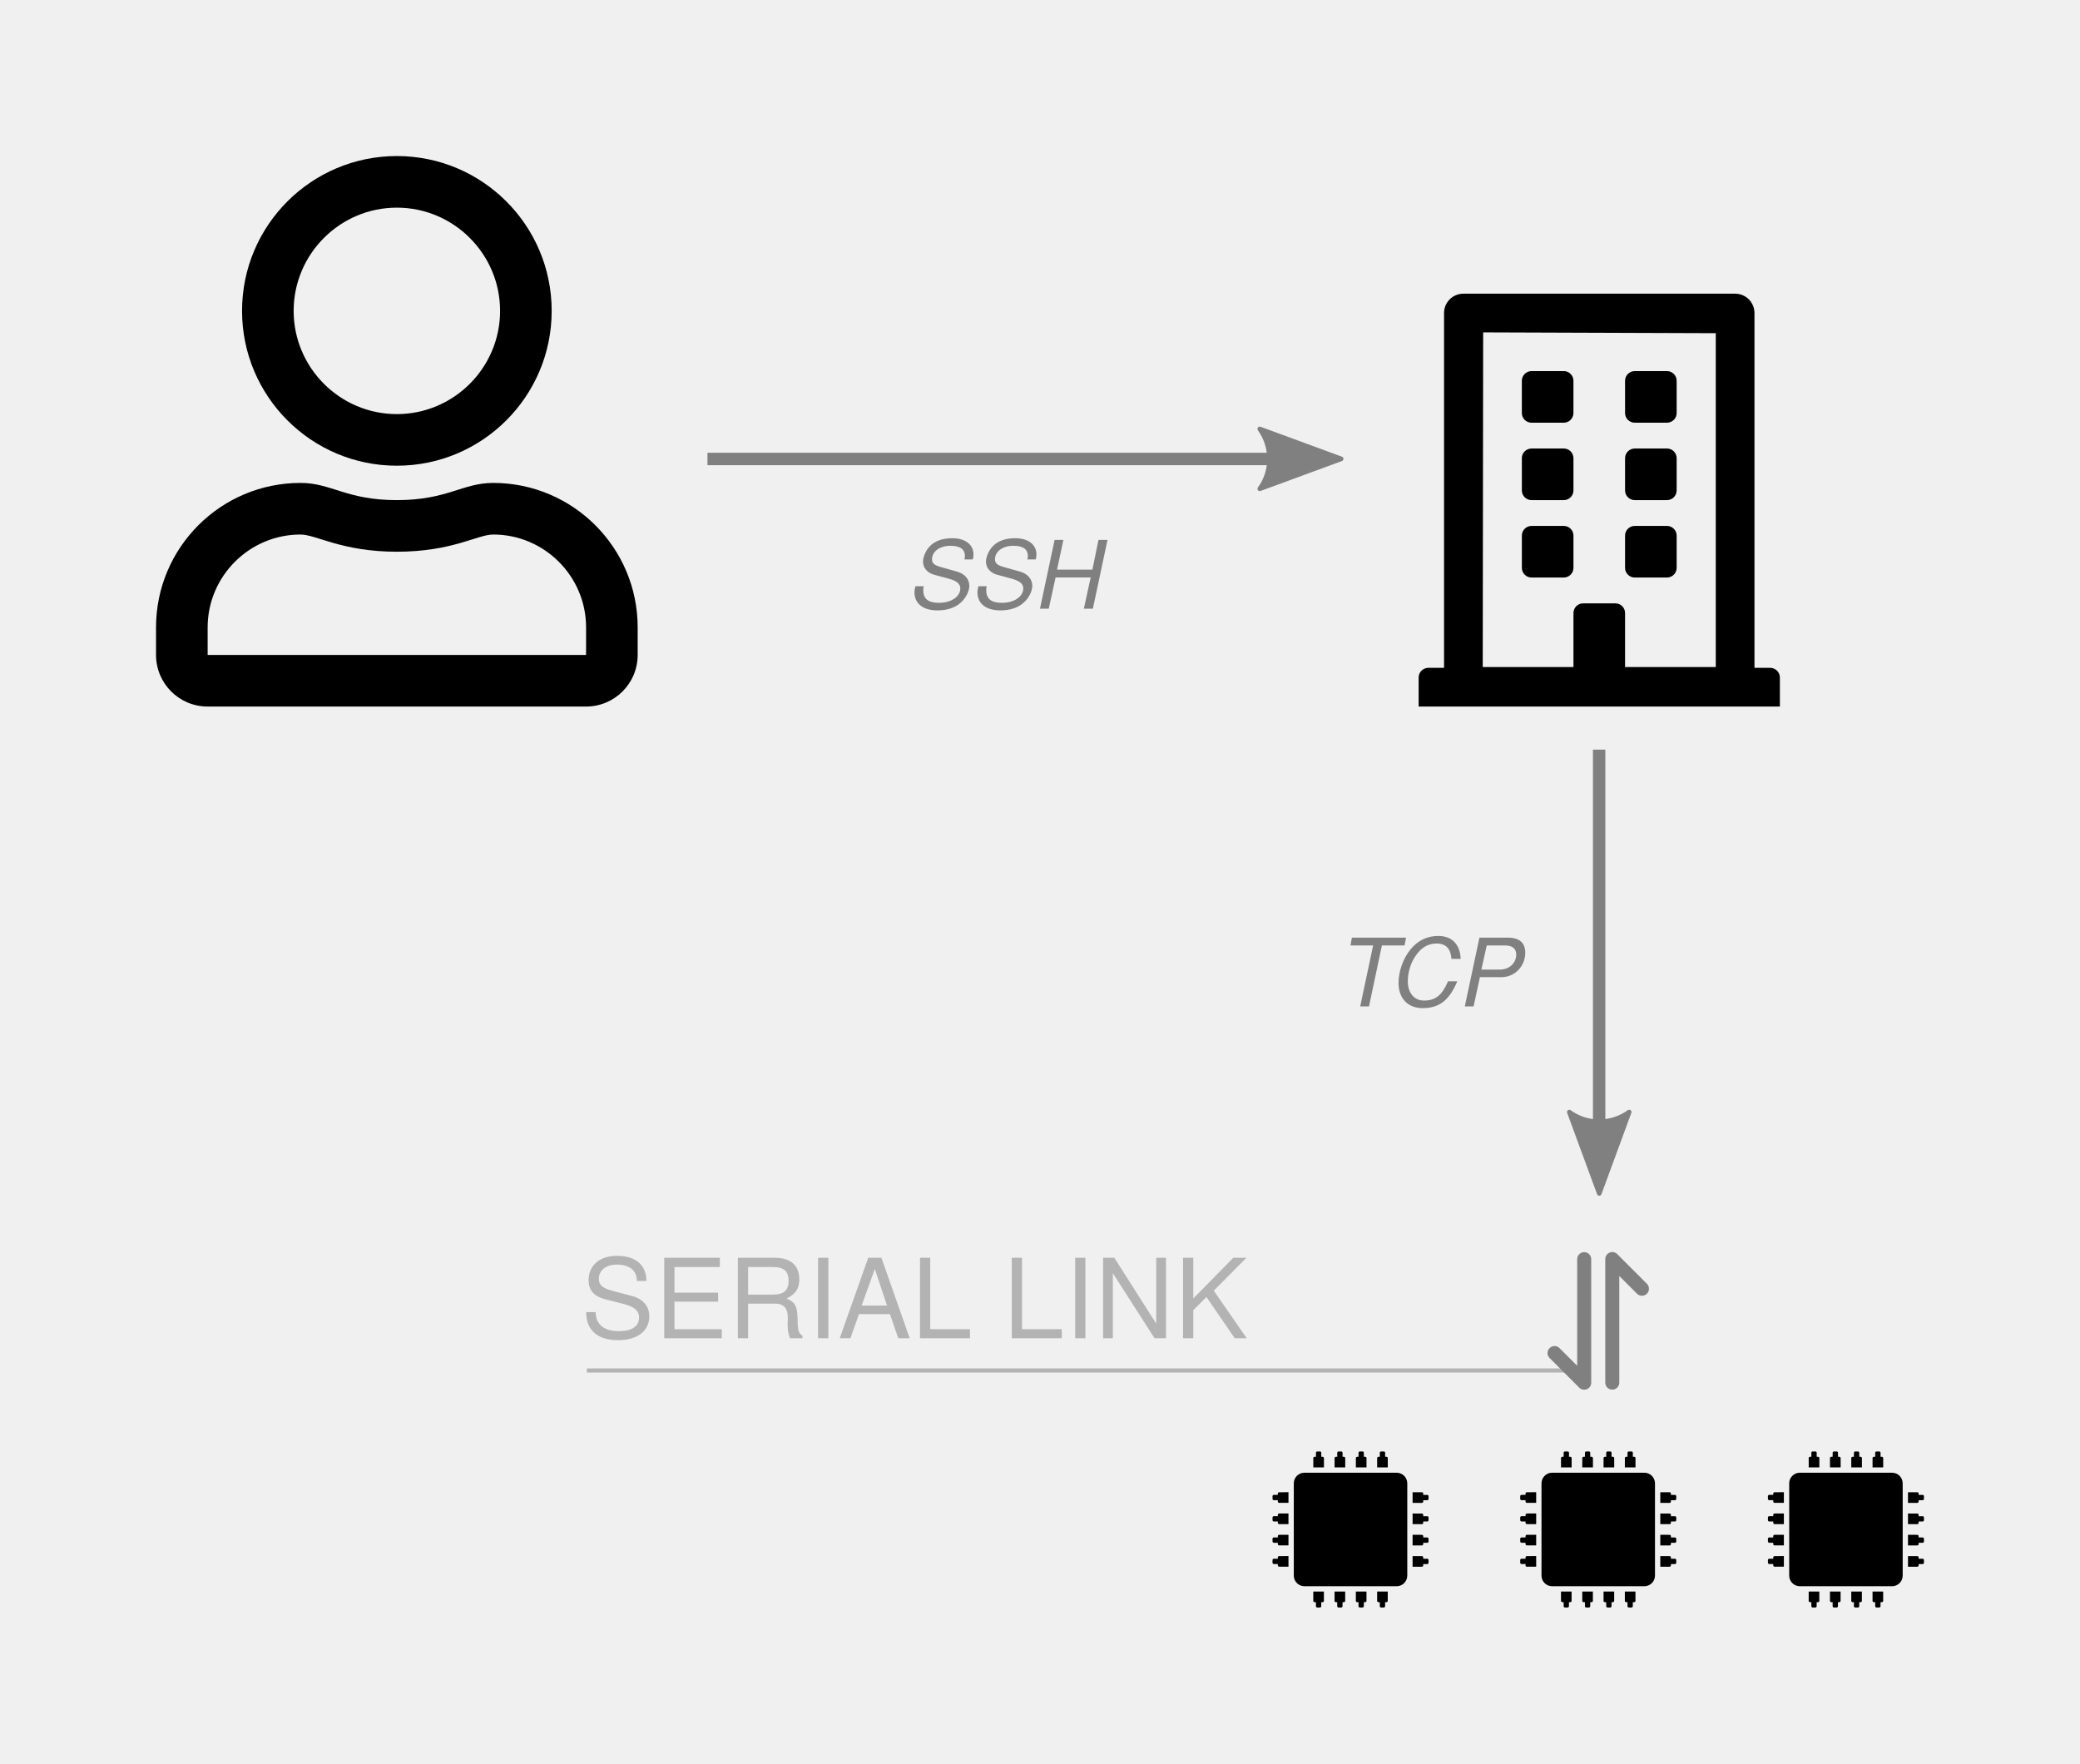
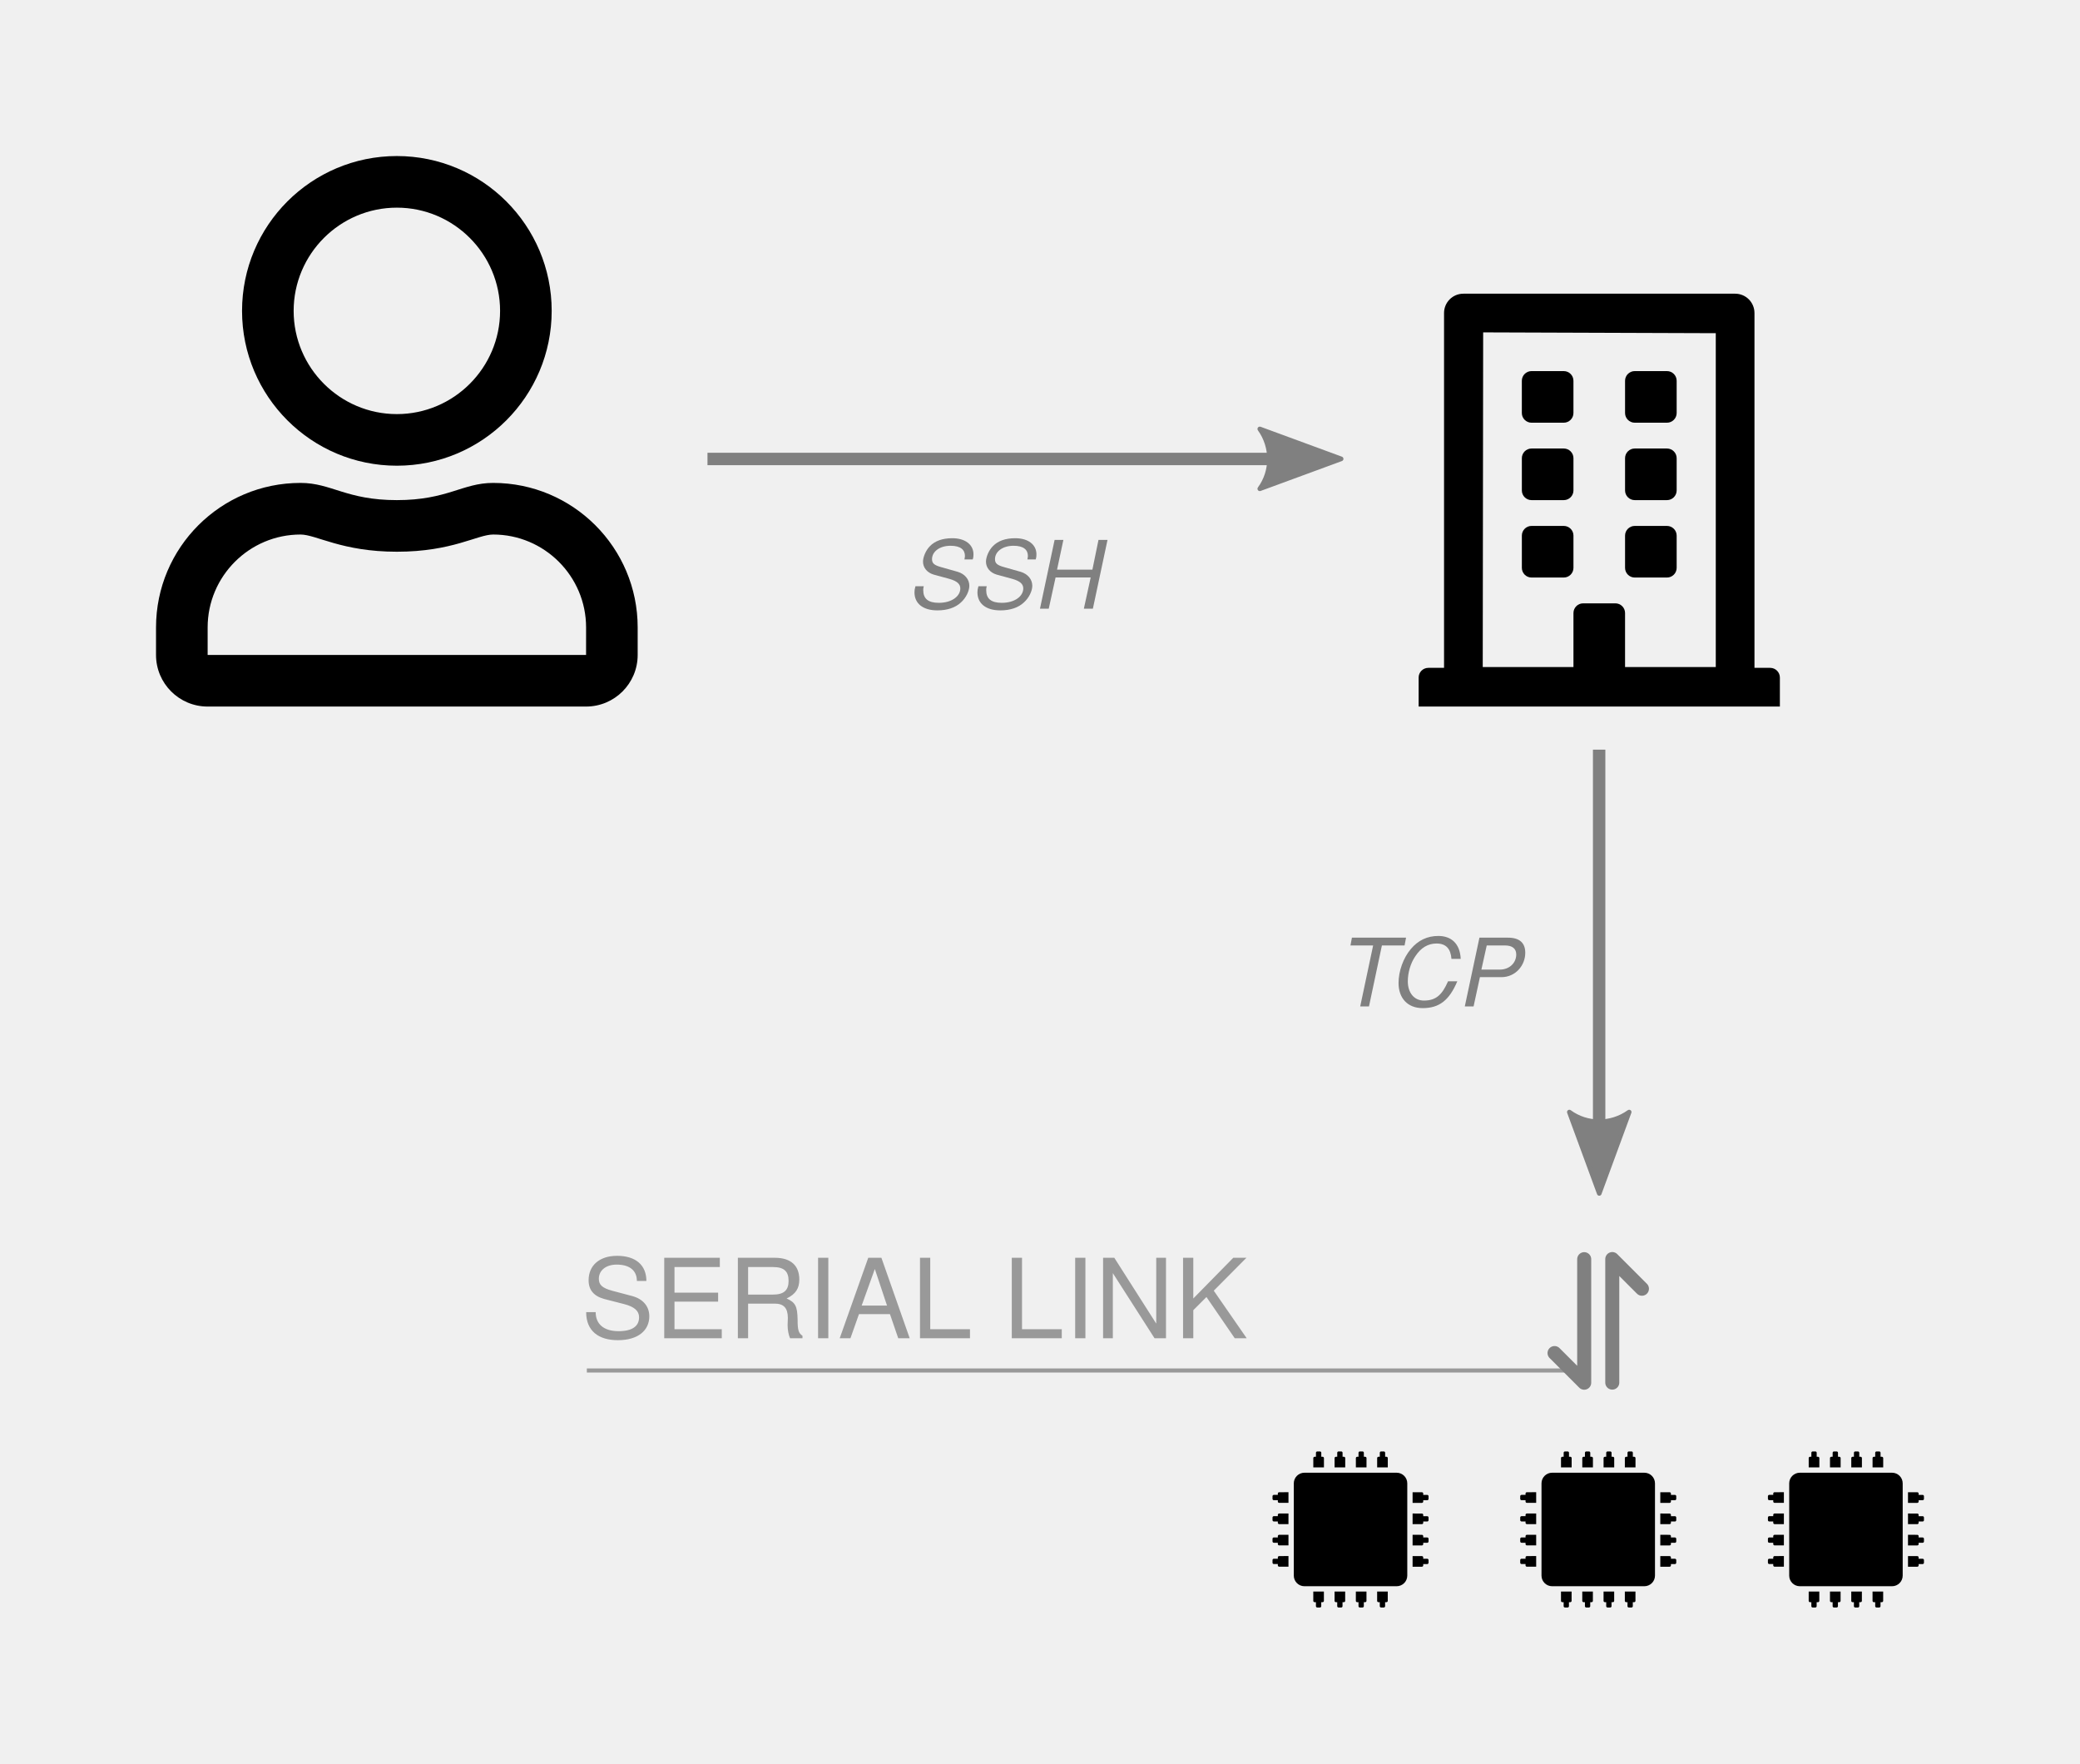
<svg xmlns="http://www.w3.org/2000/svg" width="133.304mm" height="113.013mm" viewBox="0 0 133.304 113.013" version="1.1" id="svg847">
  <defs id="defs841">
    <marker orient="auto" refY="0" refX="0" id="marker1070" style="overflow:visible">
      <path id="path1068" style="fill:#808080;fill-opacity:1;fill-rule:evenodd;stroke:#808080;stroke-width:0.625;stroke-linejoin:round;stroke-opacity:1" d="M 8.719,4.034 -2.207,0.016 8.719,-4.002 c -1.745,2.372 -1.735,5.617 -6e-7,8.035 z" transform="scale(-0.6)" />
    </marker>
    <marker orient="auto" refY="0" refX="0" id="marker1030" style="overflow:visible">
      <path id="path1028" style="fill:#808080;fill-opacity:1;fill-rule:evenodd;stroke:#808080;stroke-width:0.625;stroke-linejoin:round;stroke-opacity:1" d="M 8.719,4.034 -2.207,0.016 8.719,-4.002 c -1.745,2.372 -1.735,5.617 -6e-7,8.035 z" transform="scale(-0.6)" />
    </marker>
    <marker style="overflow:visible" id="marker2663" refX="0" refY="0" orient="auto">
      <path transform="scale(-0.6)" d="M 8.719,4.034 -2.207,0.016 8.719,-4.002 c -1.745,2.372 -1.735,5.617 -6e-7,8.035 z" style="fill:#808080;fill-opacity:1;fill-rule:evenodd;stroke:#808080;stroke-width:0.625;stroke-linejoin:round;stroke-opacity:1" id="path2661" />
    </marker>
    <marker orient="auto" refY="0" refX="0" id="marker2657" style="overflow:visible">
      <path id="path2655" style="fill:#000000;fill-opacity:1;fill-rule:evenodd;stroke:#000000;stroke-width:0.625;stroke-linejoin:round;stroke-opacity:1" d="M 8.719,4.034 -2.207,0.016 8.719,-4.002 c -1.745,2.372 -1.735,5.617 -6e-7,8.035 z" transform="matrix(-1.1,0,0,-1.1,-1.1,0)" />
    </marker>
    <marker orient="auto" refY="0" refX="0" id="Arrow2Lend" style="overflow:visible">
      <path id="path2406" style="fill:#000000;fill-opacity:1;fill-rule:evenodd;stroke:#000000;stroke-width:0.625;stroke-linejoin:round;stroke-opacity:1" d="M 8.719,4.034 -2.207,0.016 8.719,-4.002 c -1.745,2.372 -1.735,5.617 -6e-7,8.035 z" transform="matrix(-1.1,0,0,-1.1,-1.1,0)" />
    </marker>
    <marker orient="auto" refY="0" refX="0" id="EmptyTriangleOutL" style="overflow:visible">
      <path id="path2545" d="M 5.77,0 -2.88,5 V -5 Z" style="fill:#ffffff;fill-rule:evenodd;stroke:#000000;stroke-width:1pt;stroke-opacity:1" transform="matrix(0.8,0,0,0.8,-4.8,0)" />
    </marker>
    <marker orient="auto" refY="0" refX="0" id="TriangleOutL" style="overflow:visible">
      <path id="path2527" d="M 5.77,0 -2.88,5 V -5 Z" style="fill:#000000;fill-opacity:1;fill-rule:evenodd;stroke:#000000;stroke-width:1pt;stroke-opacity:1" transform="scale(0.8)" />
    </marker>
    <marker orient="auto" refY="0" refX="0" id="marker924" style="overflow:visible">
      <path id="path922" style="fill:#808080;fill-opacity:1;fill-rule:evenodd;stroke:#808080;stroke-width:0.625;stroke-linejoin:round;stroke-opacity:1" d="M 8.719,4.034 -2.207,0.016 8.719,-4.002 c -1.745,2.372 -1.735,5.617 -6e-7,8.035 z" transform="scale(-0.6)" />
    </marker>
  </defs>
  <g id="layer2">
-     <path style="display:inline;fill:none;stroke:#b3b3b3;stroke-width:0.265;stroke-linecap:butt;stroke-linejoin:miter;stroke-miterlimit:4;stroke-dasharray:none;stroke-opacity:1" d="m 100.648,87.824 c -21.013,0 -42.025,0 -63.038,0" id="path1056" />
-     <text id="text1238" y="85.756" x="37.223" style="font-style:normal;font-variant:normal;font-weight:normal;font-stretch:normal;font-size:7.056px;line-height:1.25;font-family:'Helvetica Neue';-inkscape-font-specification:'Helvetica Neue, Normal';font-variant-ligatures:normal;font-variant-caps:normal;font-variant-numeric:normal;font-feature-settings:normal;text-align:start;letter-spacing:0px;word-spacing:0px;writing-mode:lr-tb;text-anchor:start;display:inline;fill:#b3b3b3;fill-opacity:1;stroke:none;stroke-width:0.265" xml:space="preserve">
-       <tspan style="stroke-width:0.265" id="tspan1240" x="37.223" y="85.756">SERIAL LINK</tspan>
+     <path style="display:inline;fill:none;stroke:#999999;stroke-width:0.265;stroke-linecap:butt;stroke-linejoin:miter;stroke-miterlimit:4;stroke-dasharray:none;stroke-opacity:1" d="m 100.648,87.824 c -21.013,0 -42.025,0 -63.038,0" id="path1056" />
+     <text id="text1238" y="85.756" x="37.223" style="font-style:normal;font-variant:normal;font-weight:normal;font-stretch:normal;font-size:7.056px;line-height:1.25;font-family:'Helvetica Neue';-inkscape-font-specification:'Helvetica Neue, Normal';font-variant-ligatures:normal;font-variant-caps:normal;font-variant-numeric:normal;font-feature-settings:normal;text-align:start;letter-spacing:0px;word-spacing:0px;writing-mode:lr-tb;text-anchor:start;display:inline;fill:#999999;fill-opacity:1;stroke:none;stroke-width:0.265;" xml:space="preserve">
+       <tspan style="stroke-width:0.265;fill:#999999;" id="tspan1240" x="37.223" y="85.756">SERIAL LINK</tspan>
    </text>
  </g>
  <g id="layer1" transform="translate(-27.48254,-179.9123)" style="display:inline">
    <path id="path2302" d="m 72.824,209.325 c 0,0 39.556,0 39.556,0" style="fill:none;stroke:#808080;stroke-width:0.795;stroke-linecap:butt;stroke-linejoin:miter;stroke-miterlimit:4;stroke-dasharray:none;stroke-opacity:1;marker-end:url(#marker2663)" />
    <path id="path998" d="m 59.09,210.859 c -1.977,0 -2.928,1.102 -6.174,1.102 -3.245,0 -4.189,-1.102 -6.174,-1.102 -5.113,0 -9.26,4.148 -9.26,9.26 v 1.764 c 0,1.826 1.481,3.307 3.307,3.307 h 24.254 c 1.826,0 3.307,-1.481 3.307,-3.307 v -1.764 c 0,-5.113 -4.148,-9.26 -9.26,-9.26 z m 5.953,11.024 H 40.79 v -1.764 c 0,-3.28 2.673,-5.953 5.953,-5.953 1.006,0 2.639,1.102 6.174,1.102 3.562,0 5.161,-1.102 6.174,-1.102 3.28,0 5.953,2.673 5.953,5.953 z M 52.917,209.756 c 5.478,0 9.922,-4.444 9.922,-9.922 0,-5.478 -4.444,-9.922 -9.922,-9.922 -5.478,0 -9.922,4.444 -9.922,9.922 0,5.478 4.444,9.922 9.922,9.922 z m 0,-16.537 c 3.645,0 6.615,2.97 6.615,6.615 0,3.645 -2.97,6.615 -6.615,6.615 -3.645,0 -6.615,-2.97 -6.615,-6.615 0,-3.645 2.97,-6.615 6.615,-6.615 z" style="fill:currentColor;stroke-width:0.069" />
    <path id="path3085" d="m 111.905,272.925 c -0.047,0 -0.085,0.038 -0.085,0.085 v 0.256 h -0.085 c -0.047,0 -0.085,0.038 -0.085,0.085 v 0.597 h 0.682 v -0.597 c 0,-0.047 -0.038,-0.085 -0.085,-0.085 h -0.085 v -0.256 c 0,-0.047 -0.038,-0.085 -0.085,-0.085 z m 1.364,0 c -0.047,0 -0.085,0.038 -0.085,0.085 v 0.256 h -0.085 c -0.047,0 -0.085,0.038 -0.085,0.085 v 0.597 h 0.682 v -0.597 c 0,-0.047 -0.038,-0.085 -0.085,-0.085 h -0.085 v -0.256 c 0,-0.047 -0.038,-0.085 -0.085,-0.085 z m 1.364,0 c -0.047,0 -0.085,0.038 -0.085,0.085 v 0.256 h -0.085 c -0.047,0 -0.085,0.038 -0.085,0.085 v 0.597 h 0.682 v -0.597 c 0,-0.047 -0.038,-0.085 -0.085,-0.085 h -0.085 v -0.256 c 0,-0.047 -0.038,-0.085 -0.085,-0.085 z m 1.364,0 c -0.047,0 -0.085,0.038 -0.085,0.085 v 0.256 h -0.085 c -0.047,0 -0.085,0.038 -0.085,0.085 v 0.597 h 0.682 v -0.597 c 0,-0.047 -0.038,-0.085 -0.085,-0.085 h -0.085 v -0.256 c 0,-0.047 -0.038,-0.085 -0.085,-0.085 z m -4.915,1.363 c -0.377,0 -0.682,0.305 -0.682,0.682 v 5.91 c 0,0.377 0.305,0.682 0.682,0.682 h 5.909 c 0.377,0 0.682,-0.305 0.682,-0.682 v -5.91 c 0,-0.377 -0.305,-0.682 -0.682,-0.682 z m -1.62,1.25 c -0.047,0 -0.085,0.038 -0.085,0.085 v 0.085 h -0.256 c -0.047,0 -0.085,0.038 -0.085,0.085 v 0.171 c 0,0.047 0.038,0.085 0.085,0.085 h 0.256 v 0.085 c 2e-5,0.047 0.038,0.085 0.085,0.085 h 0.597 v -0.682 z m 8.551,0 v 0.682 h 0.597 c 0.047,0 0.085,-0.038 0.085,-0.085 v -0.085 h 0.256 c 0.047,0 0.085,-0.038 0.085,-0.085 v -0.171 c 0,-0.047 -0.038,-0.085 -0.085,-0.085 h -0.256 v -0.085 c 0,-0.047 -0.038,-0.085 -0.085,-0.085 z m -8.551,1.364 c -0.047,0 -0.085,0.038 -0.085,0.085 v 0.085 h -0.256 c -0.047,0 -0.085,0.038 -0.085,0.085 v 0.17 c 0,0.047 0.038,0.085 0.085,0.085 h 0.256 v 0.085 c 0,0.047 0.038,0.085 0.085,0.085 h 0.597 v -0.682 z m 8.551,0 v 0.682 h 0.597 c 0.047,0 0.085,-0.038 0.085,-0.085 v -0.085 h 0.256 c 0.047,0 0.085,-0.038 0.085,-0.085 v -0.17 c 0,-0.047 -0.038,-0.085 -0.085,-0.085 h -0.256 v -0.085 c 0,-0.047 -0.038,-0.085 -0.085,-0.085 z m -8.551,1.364 c -0.047,0 -0.085,0.038 -0.085,0.085 v 0.085 h -0.256 c -0.047,0 -0.085,0.038 -0.085,0.085 v 0.17 c 0,0.047 0.038,0.085 0.085,0.085 h 0.256 v 0.085 c 0,0.047 0.038,0.085 0.085,0.085 h 0.597 v -0.682 z m 8.551,0 v 0.682 h 0.597 c 0.047,0 0.085,-0.038 0.085,-0.085 v -0.085 h 0.256 c 0.047,0 0.085,-0.038 0.085,-0.085 v -0.17 c 0,-0.047 -0.038,-0.085 -0.085,-0.085 h -0.256 v -0.085 c 0,-0.047 -0.038,-0.085 -0.085,-0.085 z m -8.551,1.364 c -0.047,0 -0.085,0.038 -0.085,0.085 v 0.085 h -0.256 c -0.047,0 -0.085,0.038 -0.085,0.085 v 0.17 c 0,0.047 0.038,0.085 0.085,0.085 h 0.256 v 0.085 c 0,0.047 0.038,0.085 0.085,0.085 h 0.597 v -0.682 z m 8.551,0 v 0.682 h 0.597 c 0.047,0 0.085,-0.038 0.085,-0.085 v -0.085 h 0.256 c 0.047,0 0.085,-0.038 0.085,-0.085 v -0.17 c 0,-0.047 -0.038,-0.085 -0.085,-0.085 h -0.256 v -0.085 c 0,-0.047 -0.038,-0.085 -0.085,-0.085 z m -6.364,2.272 v 0.597 c 0,0.047 0.038,0.085 0.085,0.085 h 0.085 v 0.256 c 0,0.047 0.038,0.085 0.085,0.085 h 0.17 c 0.047,0 0.085,-0.038 0.085,-0.085 v -0.256 h 0.085 c 0.047,-10e-6 0.085,-0.038 0.085,-0.085 v -0.597 z m 1.364,0 v 0.597 c 0,0.047 0.038,0.085 0.085,0.085 h 0.085 v 0.256 c 0,0.047 0.038,0.085 0.085,0.085 h 0.17 c 0.047,0 0.085,-0.038 0.085,-0.085 v -0.256 h 0.085 c 0.047,-10e-6 0.085,-0.038 0.085,-0.085 v -0.597 z m 1.364,0 v 0.597 c 0,0.047 0.038,0.085 0.085,0.085 h 0.085 v 0.256 c 0,0.047 0.038,0.085 0.085,0.085 h 0.171 c 0.047,0 0.085,-0.038 0.085,-0.085 v -0.256 h 0.085 c 0.047,0 0.085,-0.038 0.085,-0.085 v -0.597 z m 1.364,0 v 0.597 c 0,0.047 0.038,0.085 0.085,0.085 h 0.085 v 0.256 c 0,0.047 0.038,0.085 0.085,0.085 h 0.171 c 0.047,0 0.085,-0.038 0.085,-0.085 v -0.256 h 0.085 c 0.047,0 0.085,-0.038 0.085,-0.085 v -0.597 z" style="display:inline;opacity:1;fill:#000000;stroke:none;stroke-width:0.014;stroke-miterlimit:4;stroke-dasharray:none" />
    <path style="display:inline;opacity:1;fill:currentColor;stroke-width:0.014" d="m 127.78,272.925 c -0.047,0 -0.085,0.038 -0.085,0.085 v 0.256 h -0.085 c -0.047,0 -0.085,0.038 -0.085,0.085 v 0.597 h 0.682 v -0.597 c 0,-0.047 -0.038,-0.085 -0.085,-0.085 h -0.085 v -0.256 c 0,-0.047 -0.038,-0.085 -0.085,-0.085 z m 1.364,0 c -0.047,0 -0.085,0.038 -0.085,0.085 v 0.256 h -0.085 c -0.047,0 -0.085,0.038 -0.085,0.085 v 0.597 h 0.682 v -0.597 c 0,-0.047 -0.038,-0.085 -0.085,-0.085 h -0.085 v -0.256 c 0,-0.047 -0.038,-0.085 -0.085,-0.085 z m 1.364,0 c -0.047,0 -0.085,0.038 -0.085,0.085 v 0.256 h -0.085 c -0.047,0 -0.085,0.038 -0.085,0.085 v 0.597 h 0.682 v -0.597 c 0,-0.047 -0.038,-0.085 -0.085,-0.085 h -0.085 v -0.256 c 0,-0.047 -0.038,-0.085 -0.085,-0.085 z m 1.364,0 c -0.047,0 -0.085,0.038 -0.085,0.085 v 0.256 h -0.085 c -0.047,0 -0.085,0.038 -0.085,0.085 v 0.597 h 0.682 v -0.597 c 0,-0.047 -0.038,-0.085 -0.085,-0.085 h -0.085 v -0.256 c 0,-0.047 -0.038,-0.085 -0.085,-0.085 z m -4.915,1.363 c -0.377,0 -0.682,0.305 -0.682,0.682 v 5.91 c 0,0.377 0.305,0.682 0.682,0.682 h 5.909 c 0.377,0 0.682,-0.305 0.682,-0.682 v -5.91 c 0,-0.377 -0.305,-0.682 -0.682,-0.682 z m -1.62,1.25 c -0.047,0 -0.085,0.038 -0.085,0.085 v 0.085 h -0.256 c -0.047,0 -0.085,0.038 -0.085,0.085 v 0.171 c 0,0.047 0.038,0.085 0.085,0.085 h 0.256 v 0.085 c 2e-5,0.047 0.038,0.085 0.085,0.085 h 0.597 v -0.682 z m 8.551,0 v 0.682 h 0.597 c 0.047,0 0.085,-0.038 0.085,-0.085 v -0.085 h 0.256 c 0.047,0 0.085,-0.038 0.085,-0.085 v -0.171 c 0,-0.047 -0.038,-0.085 -0.085,-0.085 h -0.256 v -0.085 c 0,-0.047 -0.038,-0.085 -0.085,-0.085 z m -8.551,1.364 c -0.047,0 -0.085,0.038 -0.085,0.085 v 0.085 h -0.256 c -0.047,0 -0.085,0.038 -0.085,0.085 v 0.17 c 0,0.047 0.038,0.085 0.085,0.085 h 0.256 v 0.085 c 0,0.047 0.038,0.085 0.085,0.085 h 0.597 v -0.682 z m 8.551,0 v 0.682 h 0.597 c 0.047,0 0.085,-0.038 0.085,-0.085 v -0.085 h 0.256 c 0.047,0 0.085,-0.038 0.085,-0.085 v -0.17 c 0,-0.047 -0.038,-0.085 -0.085,-0.085 h -0.256 v -0.085 c 0,-0.047 -0.038,-0.085 -0.085,-0.085 z m -8.551,1.364 c -0.047,0 -0.085,0.038 -0.085,0.085 v 0.085 h -0.256 c -0.047,0 -0.085,0.038 -0.085,0.085 v 0.17 c 0,0.047 0.038,0.085 0.085,0.085 h 0.256 v 0.085 c 0,0.047 0.038,0.085 0.085,0.085 h 0.597 v -0.682 z m 8.551,0 v 0.682 h 0.597 c 0.047,0 0.085,-0.038 0.085,-0.085 v -0.085 h 0.256 c 0.047,0 0.085,-0.038 0.085,-0.085 v -0.17 c 0,-0.047 -0.038,-0.085 -0.085,-0.085 h -0.256 v -0.085 c 0,-0.047 -0.038,-0.085 -0.085,-0.085 z m -8.551,1.364 c -0.047,0 -0.085,0.038 -0.085,0.085 v 0.085 h -0.256 c -0.047,0 -0.085,0.038 -0.085,0.085 v 0.17 c 0,0.047 0.038,0.085 0.085,0.085 h 0.256 v 0.085 c 0,0.047 0.038,0.085 0.085,0.085 h 0.597 v -0.682 z m 8.551,0 v 0.682 h 0.597 c 0.047,0 0.085,-0.038 0.085,-0.085 v -0.085 h 0.256 c 0.047,0 0.085,-0.038 0.085,-0.085 v -0.17 c 0,-0.047 -0.038,-0.085 -0.085,-0.085 h -0.256 v -0.085 c 0,-0.047 -0.038,-0.085 -0.085,-0.085 z m -6.364,2.272 v 0.597 c 0,0.047 0.038,0.085 0.085,0.085 h 0.085 v 0.256 c 0,0.047 0.038,0.085 0.085,0.085 h 0.17 c 0.047,0 0.085,-0.038 0.085,-0.085 v -0.256 h 0.085 c 0.047,-10e-6 0.085,-0.038 0.085,-0.085 v -0.597 z m 1.364,0 v 0.597 c 0,0.047 0.038,0.085 0.085,0.085 h 0.085 v 0.256 c 0,0.047 0.038,0.085 0.085,0.085 h 0.17 c 0.047,0 0.085,-0.038 0.085,-0.085 v -0.256 h 0.085 c 0.047,-10e-6 0.085,-0.038 0.085,-0.085 v -0.597 z m 1.364,0 v 0.597 c 0,0.047 0.038,0.085 0.085,0.085 h 0.085 v 0.256 c 0,0.047 0.038,0.085 0.085,0.085 h 0.171 c 0.047,0 0.085,-0.038 0.085,-0.085 v -0.256 h 0.085 c 0.047,0 0.085,-0.038 0.085,-0.085 v -0.597 z m 1.364,0 v 0.597 c 0,0.047 0.038,0.085 0.085,0.085 h 0.085 v 0.256 c 0,0.047 0.038,0.085 0.085,0.085 h 0.171 c 0.047,0 0.085,-0.038 0.085,-0.085 v -0.256 h 0.085 c 0.047,0 0.085,-0.038 0.085,-0.085 v -0.597 z" id="path3087" />
    <path id="path3089" d="m 143.655,272.925 c -0.047,0 -0.085,0.038 -0.085,0.085 v 0.256 h -0.085 c -0.047,0 -0.085,0.038 -0.085,0.085 v 0.597 h 0.682 v -0.597 c 0,-0.047 -0.038,-0.085 -0.085,-0.085 h -0.085 v -0.256 c 0,-0.047 -0.038,-0.085 -0.085,-0.085 z m 1.364,0 c -0.047,0 -0.085,0.038 -0.085,0.085 v 0.256 h -0.085 c -0.047,0 -0.085,0.038 -0.085,0.085 v 0.597 h 0.682 v -0.597 c 0,-0.047 -0.038,-0.085 -0.085,-0.085 h -0.085 v -0.256 c 0,-0.047 -0.038,-0.085 -0.085,-0.085 z m 1.364,0 c -0.047,0 -0.085,0.038 -0.085,0.085 v 0.256 h -0.085 c -0.047,0 -0.085,0.038 -0.085,0.085 v 0.597 h 0.682 v -0.597 c 0,-0.047 -0.038,-0.085 -0.085,-0.085 h -0.085 v -0.256 c 0,-0.047 -0.038,-0.085 -0.085,-0.085 z m 1.364,0 c -0.047,0 -0.085,0.038 -0.085,0.085 v 0.256 h -0.085 c -0.047,0 -0.085,0.038 -0.085,0.085 v 0.597 h 0.682 v -0.597 c 0,-0.047 -0.038,-0.085 -0.085,-0.085 h -0.085 v -0.256 c 0,-0.047 -0.038,-0.085 -0.085,-0.085 z m -4.915,1.363 c -0.377,0 -0.682,0.305 -0.682,0.682 v 5.91 c 0,0.377 0.305,0.682 0.682,0.682 h 5.909 c 0.377,0 0.682,-0.305 0.682,-0.682 v -5.91 c 0,-0.377 -0.305,-0.682 -0.682,-0.682 z m -1.62,1.25 c -0.047,0 -0.085,0.038 -0.085,0.085 v 0.085 h -0.256 c -0.047,0 -0.085,0.038 -0.085,0.085 v 0.171 c 0,0.047 0.038,0.085 0.085,0.085 h 0.256 v 0.085 c 2e-5,0.047 0.038,0.085 0.085,0.085 h 0.597 v -0.682 z m 8.551,0 v 0.682 H 150.36 c 0.047,0 0.085,-0.038 0.085,-0.085 v -0.085 h 0.256 c 0.047,0 0.085,-0.038 0.085,-0.085 v -0.171 c 0,-0.047 -0.038,-0.085 -0.085,-0.085 h -0.256 v -0.085 c 0,-0.047 -0.038,-0.085 -0.085,-0.085 z m -8.551,1.364 c -0.047,0 -0.085,0.038 -0.085,0.085 v 0.085 h -0.256 c -0.047,0 -0.085,0.038 -0.085,0.085 v 0.17 c 0,0.047 0.038,0.085 0.085,0.085 h 0.256 v 0.085 c 0,0.047 0.038,0.085 0.085,0.085 h 0.597 v -0.682 z m 8.551,0 v 0.682 H 150.36 c 0.047,0 0.085,-0.038 0.085,-0.085 v -0.085 h 0.256 c 0.047,0 0.085,-0.038 0.085,-0.085 v -0.17 c 0,-0.047 -0.038,-0.085 -0.085,-0.085 h -0.256 v -0.085 c 0,-0.047 -0.038,-0.085 -0.085,-0.085 z m -8.551,1.364 c -0.047,0 -0.085,0.038 -0.085,0.085 v 0.085 h -0.256 c -0.047,0 -0.085,0.038 -0.085,0.085 v 0.17 c 0,0.047 0.038,0.085 0.085,0.085 h 0.256 v 0.085 c 0,0.047 0.038,0.085 0.085,0.085 h 0.597 v -0.682 z m 8.551,0 v 0.682 H 150.36 c 0.047,0 0.085,-0.038 0.085,-0.085 v -0.085 h 0.256 c 0.047,0 0.085,-0.038 0.085,-0.085 v -0.17 c 0,-0.047 -0.038,-0.085 -0.085,-0.085 h -0.256 v -0.085 c 0,-0.047 -0.038,-0.085 -0.085,-0.085 z m -8.551,1.364 c -0.047,0 -0.085,0.038 -0.085,0.085 v 0.085 h -0.256 c -0.047,0 -0.085,0.038 -0.085,0.085 v 0.17 c 0,0.047 0.038,0.085 0.085,0.085 h 0.256 v 0.085 c 0,0.047 0.038,0.085 0.085,0.085 h 0.597 v -0.682 z m 8.551,0 v 0.682 H 150.36 c 0.047,0 0.085,-0.038 0.085,-0.085 v -0.085 h 0.256 c 0.047,0 0.085,-0.038 0.085,-0.085 v -0.17 c 0,-0.047 -0.038,-0.085 -0.085,-0.085 h -0.256 v -0.085 c 0,-0.047 -0.038,-0.085 -0.085,-0.085 z m -6.364,2.272 v 0.597 c 0,0.047 0.038,0.085 0.085,0.085 h 0.085 v 0.256 c 0,0.047 0.038,0.085 0.085,0.085 h 0.17 c 0.047,0 0.085,-0.038 0.085,-0.085 v -0.256 h 0.085 c 0.047,-10e-6 0.085,-0.038 0.085,-0.085 v -0.597 z m 1.364,0 v 0.597 c 0,0.047 0.038,0.085 0.085,0.085 h 0.085 v 0.256 c 0,0.047 0.038,0.085 0.085,0.085 h 0.17 c 0.047,0 0.085,-0.038 0.085,-0.085 v -0.256 h 0.085 c 0.047,-10e-6 0.085,-0.038 0.085,-0.085 v -0.597 z m 1.364,0 v 0.597 c 0,0.047 0.038,0.085 0.085,0.085 h 0.085 v 0.256 c 0,0.047 0.038,0.085 0.085,0.085 h 0.171 c 0.047,0 0.085,-0.038 0.085,-0.085 v -0.256 h 0.085 c 0.047,0 0.085,-0.038 0.085,-0.085 v -0.597 z m 1.364,0 v 0.597 c 0,0.047 0.038,0.085 0.085,0.085 h 0.085 v 0.256 c 0,0.047 0.038,0.085 0.085,0.085 h 0.171 c 0.047,0 0.085,-0.038 0.085,-0.085 v -0.256 h 0.085 c 0.047,0 0.085,-0.038 0.085,-0.085 v -0.597 z" style="display:inline;opacity:1;fill:#000000;stroke:none;stroke-width:0.014;stroke-miterlimit:4;stroke-dasharray:none" />
    <path id="path1047" d="m 125.015,206.38 v -2.067 c 0,-0.341 0.279,-0.62 0.62,-0.62 h 2.067 c 0.341,0 0.62,0.279 0.62,0.62 v 2.067 c 0,0.341 -0.279,0.62 -0.62,0.62 h -2.067 c -0.341,0 -0.62,-0.279 -0.62,-0.62 z m 7.235,0.62 h 2.067 c 0.341,0 0.62,-0.279 0.62,-0.62 v -2.067 c 0,-0.341 -0.279,-0.62 -0.62,-0.62 h -2.067 c -0.341,0 -0.62,0.279 -0.62,0.62 v 2.067 c 0,0.341 0.279,0.62 0.62,0.62 z m -6.614,4.961 h 2.067 c 0.341,0 0.62,-0.279 0.62,-0.62 v -2.067 c 0,-0.341 -0.279,-0.62 -0.62,-0.62 h -2.067 c -0.341,0 -0.62,0.279 -0.62,0.62 v 2.067 c 0,0.341 0.279,0.62 0.62,0.62 z m 6.614,0 h 2.067 c 0.341,0 0.62,-0.279 0.62,-0.62 v -2.067 c 0,-0.341 -0.279,-0.62 -0.62,-0.62 h -2.067 c -0.341,0 -0.62,0.279 -0.62,0.62 v 2.067 c 0,0.341 0.279,0.62 0.62,0.62 z m -3.927,4.341 v -2.067 c 0,-0.341 -0.279,-0.62 -0.62,-0.62 h -2.067 c -0.341,0 -0.62,0.279 -0.62,0.62 v 2.067 c 0,0.341 0.279,0.62 0.62,0.62 h 2.067 c 0.341,0 0.62,-0.279 0.62,-0.62 z m 3.927,0.62 h 2.067 c 0.341,0 0.62,-0.279 0.62,-0.62 v -2.067 c 0,-0.341 -0.279,-0.62 -0.62,-0.62 h -2.067 c -0.341,0 -0.62,0.279 -0.62,0.62 v 2.067 c 0,0.341 0.279,0.62 0.62,0.62 z m 9.302,6.408 v 1.86 h -23.151 v -1.86 c 0,-0.341 0.279,-0.62 0.62,-0.62 h 1.008 v -22.737 c 0,-0.687 0.553,-1.24 1.24,-1.24 h 17.415 c 0.687,0 1.24,0.553 1.24,1.24 v 22.737 h 1.008 c 0.341,0 0.62,0.279 0.62,0.62 z M 122.509,222.658 h 5.814 v -3.462 c 0,-0.341 0.279,-0.62 0.62,-0.62 h 2.067 c 0.341,0 0.62,0.279 0.62,0.62 v 3.462 h 5.814 v -21.394 l -14.908,-0.052 z" style="fill:currentColor;stroke-width:0.052" />
    <path style="fill:none;stroke:#808080;stroke-width:0.795;stroke-linecap:butt;stroke-linejoin:miter;stroke-miterlimit:4;stroke-dasharray:none;stroke-opacity:1;marker-end:url(#marker1070)" d="m 129.969,227.95 c 0,0 0,27.386 0,27.386" id="path1064" />
  </g>
  <g id="layer4" style="display:inline" transform="translate(-27.48254,-92.91227)">
    <text id="text1218" y="131.92" x="85.857" style="font-style:italic;font-variant:normal;font-weight:normal;font-stretch:normal;font-size:6.051px;line-height:1.25;font-family:'Helvetica Neue';-inkscape-font-specification:'Helvetica Neue, Italic';font-variant-ligatures:normal;font-variant-caps:normal;font-variant-numeric:normal;font-feature-settings:normal;text-align:start;letter-spacing:0px;word-spacing:0px;writing-mode:lr-tb;text-anchor:start;display:inline;fill:#808080;fill-opacity:1;stroke:none;stroke-width:0.144" xml:space="preserve">
      <tspan id="tspan1220" x="85.857" y="131.92" style="font-style:italic;font-variant:normal;font-weight:normal;font-stretch:normal;font-size:6.051px;font-family:'Helvetica Neue';-inkscape-font-specification:'Helvetica Neue, Italic';font-variant-ligatures:normal;font-variant-caps:normal;font-variant-numeric:normal;font-feature-settings:normal;text-align:start;writing-mode:lr-tb;text-anchor:start;fill:#808080">SSH</tspan>
    </text>
    <text xml:space="preserve" style="font-style:italic;font-variant:normal;font-weight:normal;font-stretch:normal;font-size:6.051px;line-height:1.25;font-family:'Helvetica Neue';-inkscape-font-specification:'Helvetica Neue, Italic';font-variant-ligatures:normal;font-variant-caps:normal;font-variant-numeric:normal;font-feature-settings:normal;text-align:start;letter-spacing:0px;word-spacing:0px;writing-mode:lr-tb;text-anchor:start;display:inline;fill:#808080;fill-opacity:1;stroke:none;stroke-width:0.144" x="113.374" y="157.407" id="text1252">
      <tspan style="font-style:italic;font-variant:normal;font-weight:normal;font-stretch:normal;font-size:6.051px;font-family:'Helvetica Neue';-inkscape-font-specification:'Helvetica Neue, Italic';font-variant-ligatures:normal;font-variant-caps:normal;font-variant-numeric:normal;font-feature-settings:normal;text-align:start;writing-mode:lr-tb;text-anchor:start;fill:#808080" y="157.407" x="113.374" id="tspan1250">TCP</tspan>
    </text>
    <g transform="translate(40.25391,-90.28843)" id="g997" style="display:inline;stroke:#808080">
      <path style="fill:none;stroke:#808080;stroke-width:0.899;stroke-linecap:round;stroke-linejoin:round;stroke-miterlimit:4;stroke-dasharray:none;stroke-opacity:1" d="m 88.758,263.892 c 0,2.639 0,5.278 0,7.917 0,0 -1.901,-1.901 -1.901,-1.901" id="path993" />
      <path id="path995" d="m 90.557,271.802 c 0,-2.639 0,-5.278 0,-7.917 0,0 1.901,1.901 1.901,1.901" style="fill:none;stroke:#808080;stroke-width:0.899;stroke-linecap:round;stroke-linejoin:round;stroke-miterlimit:4;stroke-dasharray:none;stroke-opacity:1" />
    </g>
  </g>
</svg>
